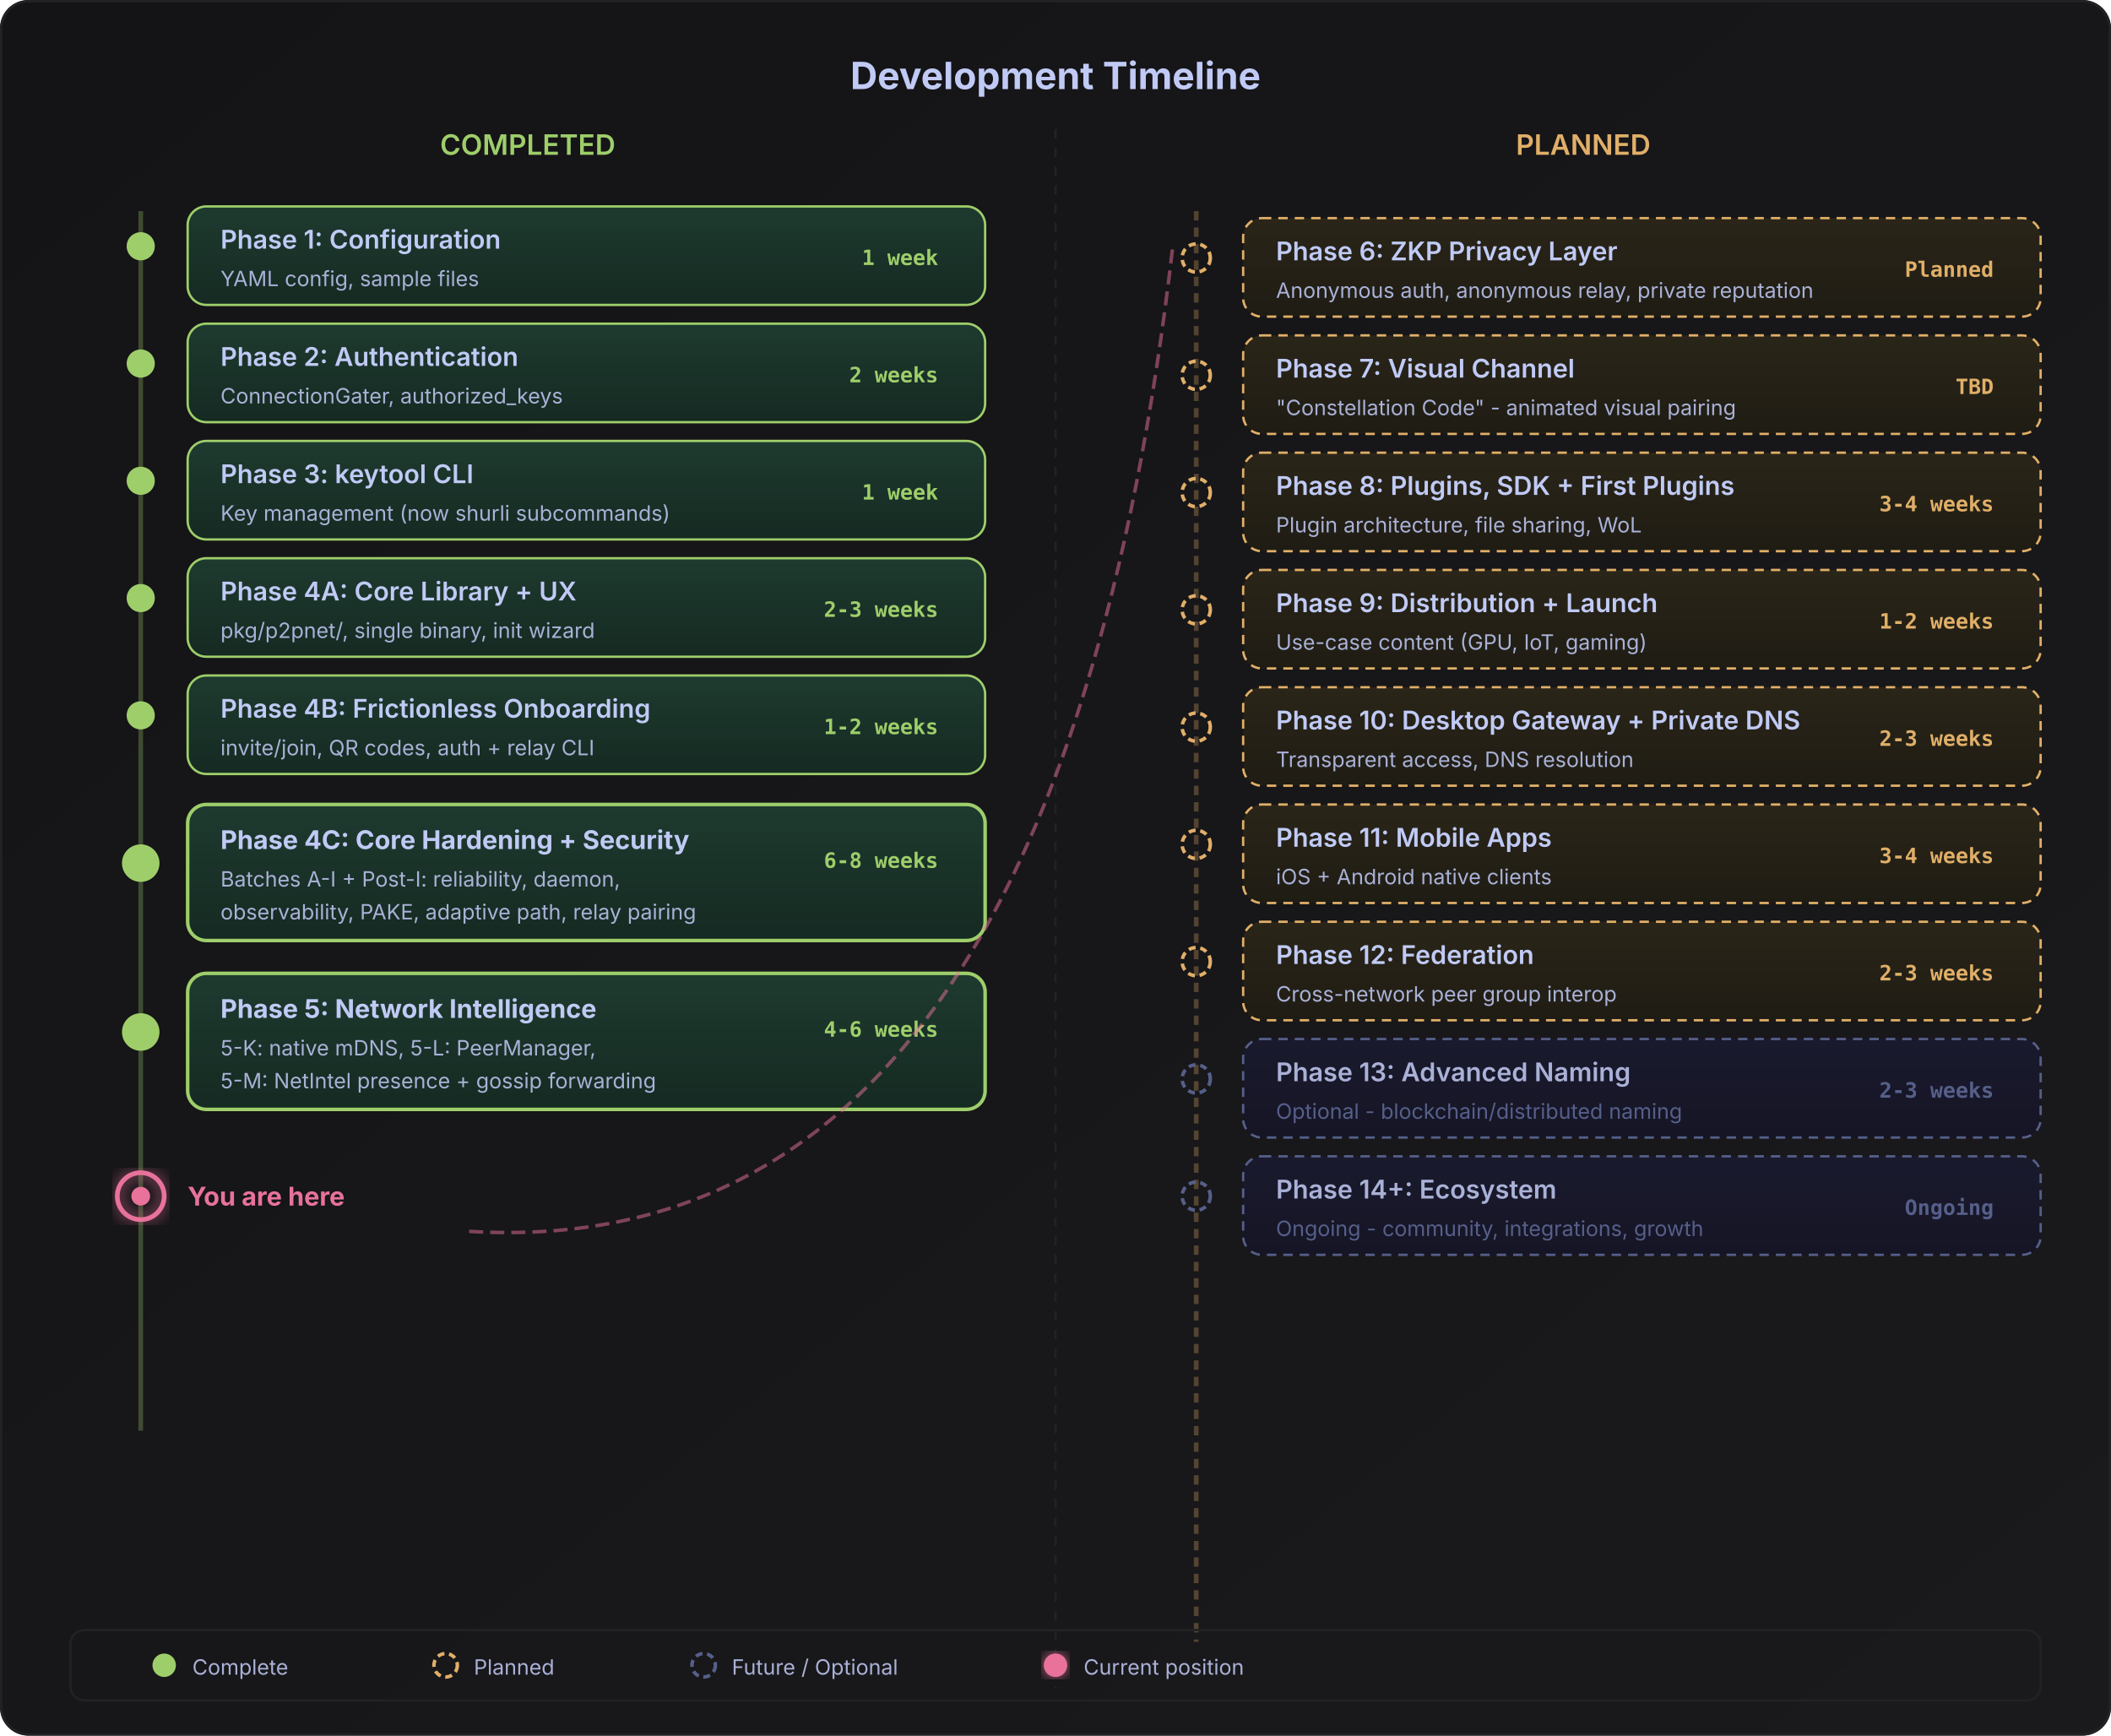
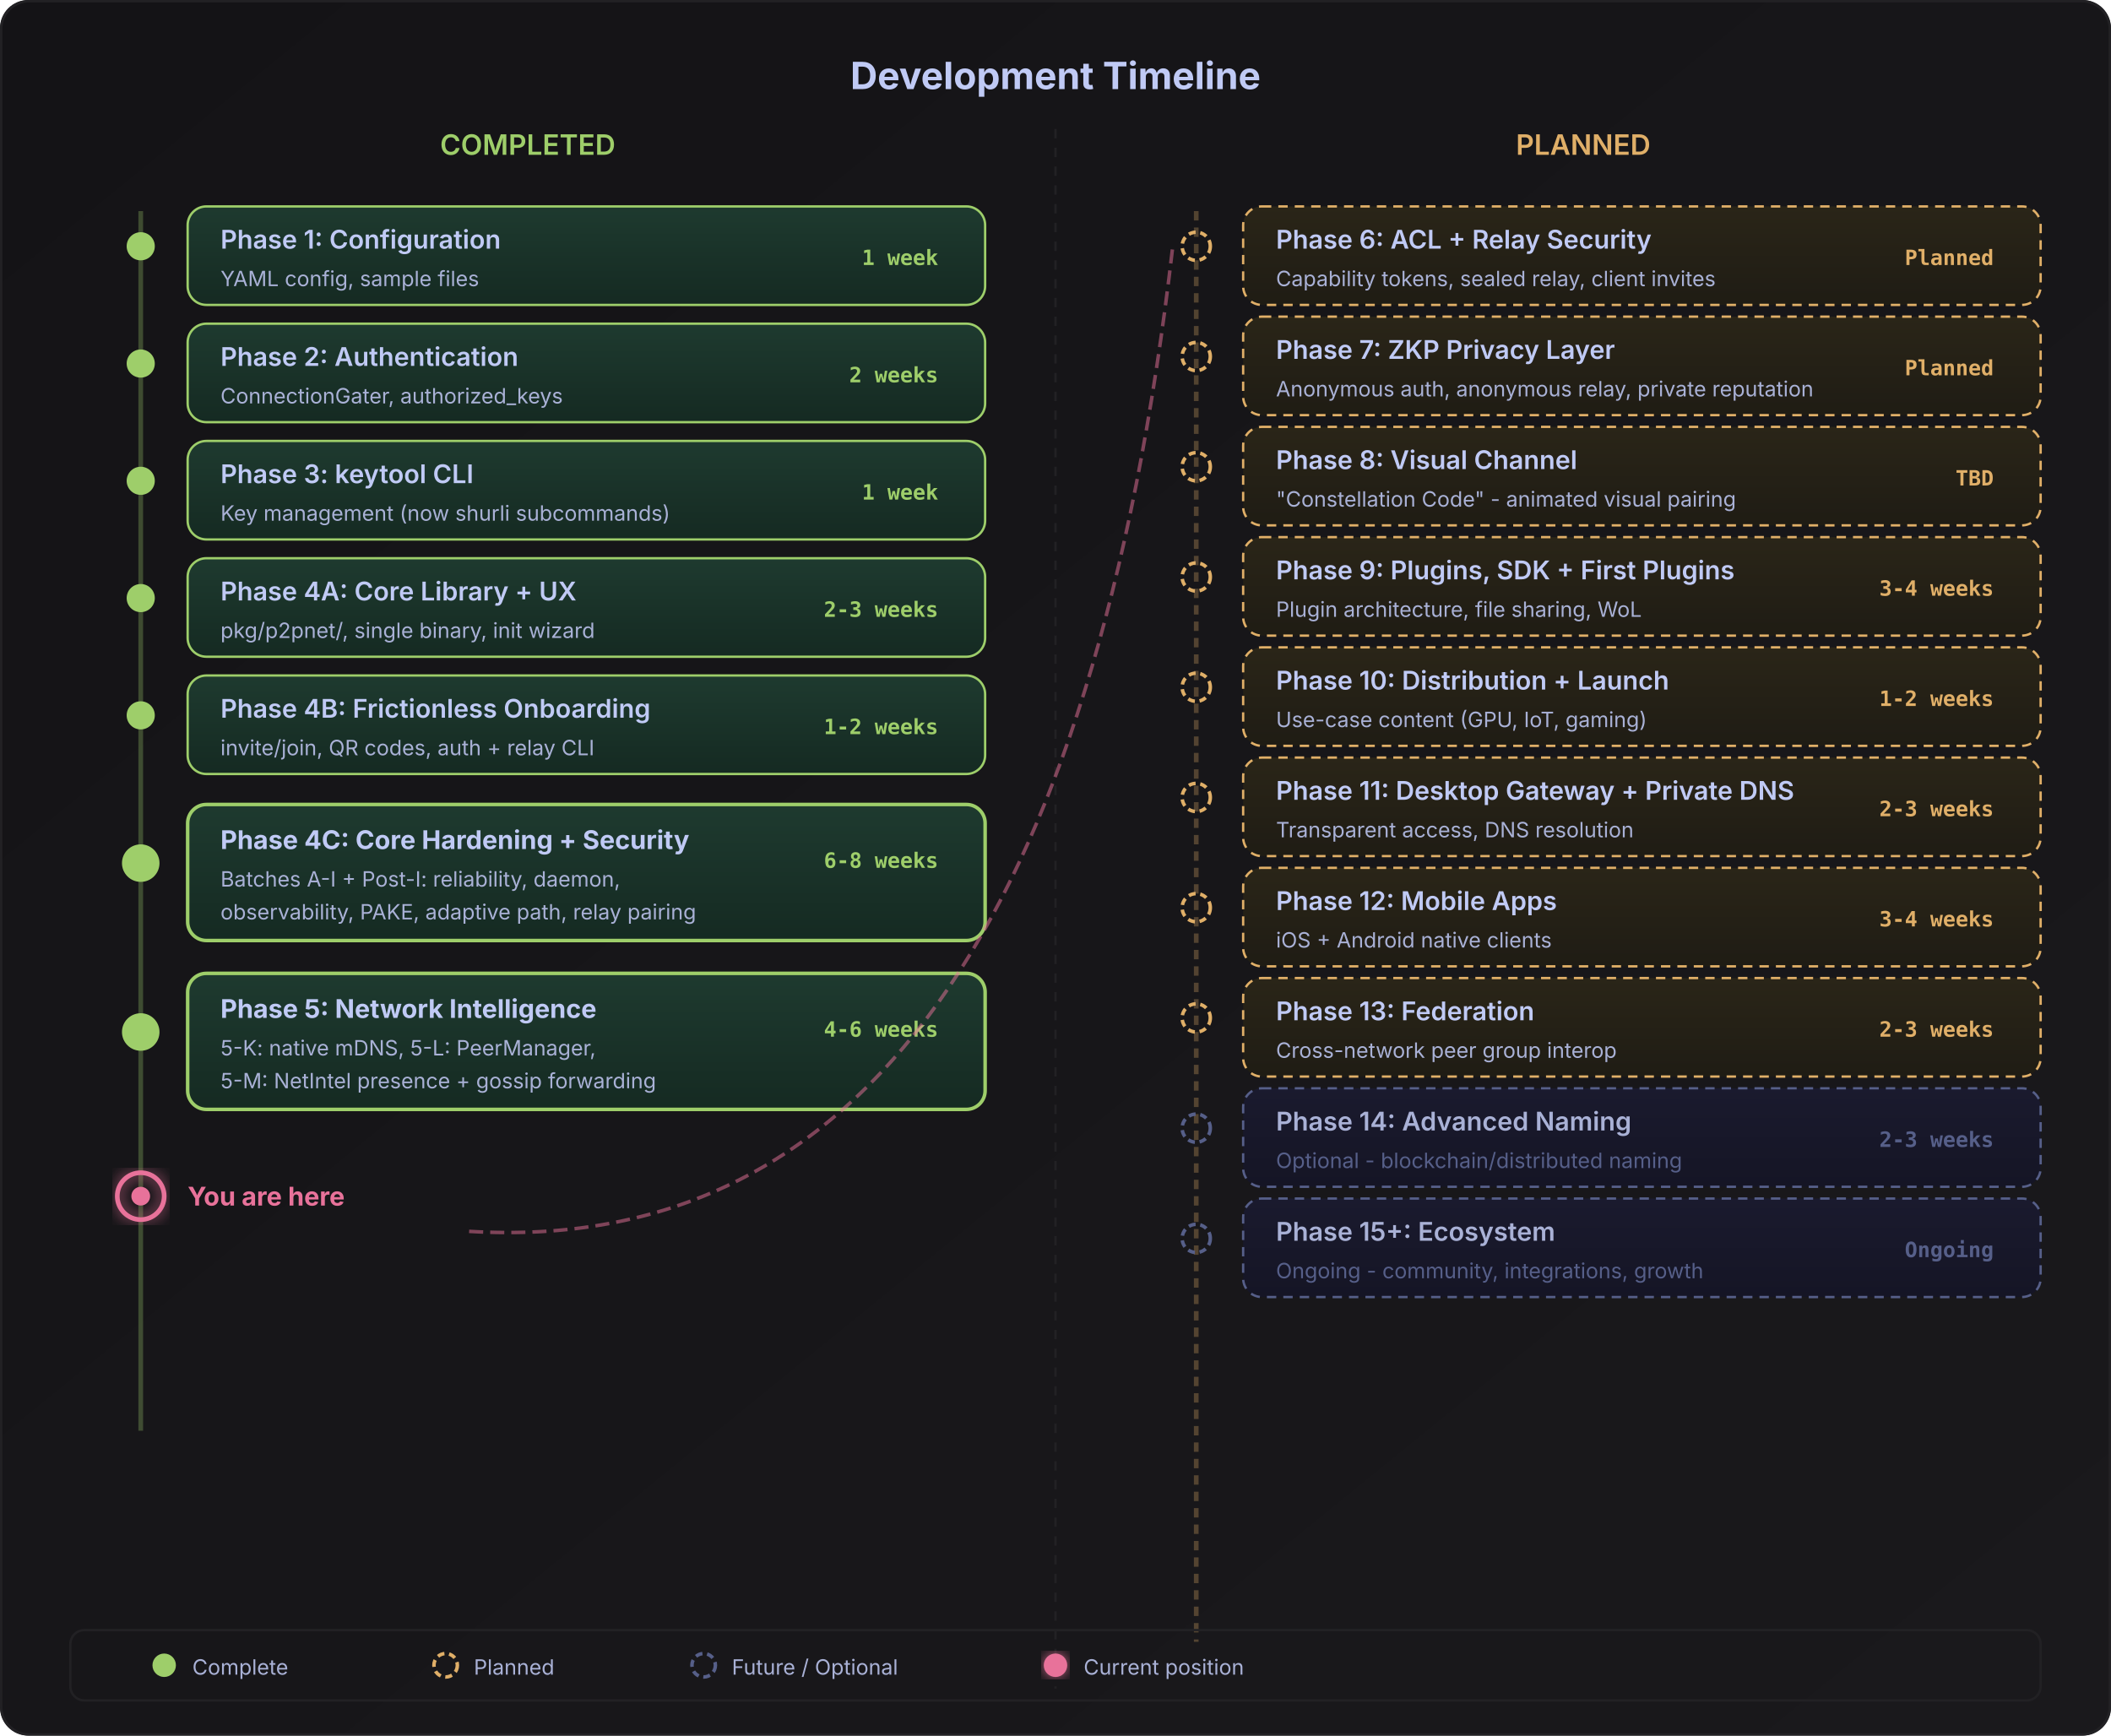
<svg xmlns="http://www.w3.org/2000/svg" viewBox="0 0 900 740" font-family="system-ui, -apple-system, sans-serif">
  <defs>
    <linearGradient id="bg" x1="0%" y1="0%" x2="100%" y2="100%">
      <stop offset="0%" style="stop-color:#141316" />
      <stop offset="100%" style="stop-color:#1a191c" />
    </linearGradient>
    <linearGradient id="doneGrad" x1="0%" y1="0%" x2="0%" y2="100%">
      <stop offset="0%" style="stop-color:#1e3a2f" />
      <stop offset="100%" style="stop-color:#152a22" />
    </linearGradient>
    <linearGradient id="plannedGrad" x1="0%" y1="0%" x2="0%" y2="100%">
      <stop offset="0%" style="stop-color:#2a2518" />
      <stop offset="100%" style="stop-color:#1f1c14" />
    </linearGradient>
    <linearGradient id="futureGrad" x1="0%" y1="0%" x2="0%" y2="100%">
      <stop offset="0%" style="stop-color:#1a1a2e" />
      <stop offset="100%" style="stop-color:#151525" />
    </linearGradient>
    <filter id="glow">
      <feGaussianBlur stdDeviation="3" result="blur" />
      <feMerge>
        <feMergeNode in="blur" />
        <feMergeNode in="SourceGraphic" />
      </feMerge>
    </filter>
  </defs>
  <rect width="900" height="740" rx="12" fill="url(#bg)" />
  <rect x="0.5" y="0.5" width="899" height="739" rx="12" fill="none" stroke="#222124" stroke-width="1" />
  <text x="450" y="38" text-anchor="middle" font-size="16" font-weight="700" fill="#c0caf5">Development Timeline</text>
  <text x="225" y="66" text-anchor="middle" font-size="12" font-weight="600" fill="#9ece6a">COMPLETED</text>
  <text x="675" y="66" text-anchor="middle" font-size="12" font-weight="600" fill="#e0af68">PLANNED</text>
  <line x1="450" y1="55" x2="450" y2="720" stroke="#222124" stroke-width="1" stroke-dasharray="4,4" />
  <line x1="60" y1="90" x2="60" y2="610" stroke="#9ece6a" stroke-width="2" opacity="0.3" />
  <circle cx="60" cy="105" r="6" fill="#9ece6a" />
  <rect x="80" y="88" width="340" height="42" rx="8" fill="url(#doneGrad)" stroke="#9ece6a" stroke-width="1" />
  <text x="94" y="106" font-size="11" font-weight="600" fill="#c0caf5">Phase 1: Configuration</text>
  <text x="94" y="122" font-size="9" fill="#a9b1d6">YAML config, sample files</text>
  <text x="400" y="113" text-anchor="end" font-size="9" font-weight="600" fill="#9ece6a" font-family="ui-monospace, monospace">1 week</text>
  <circle cx="60" cy="155" r="6" fill="#9ece6a" />
  <rect x="80" y="138" width="340" height="42" rx="8" fill="url(#doneGrad)" stroke="#9ece6a" stroke-width="1" />
  <text x="94" y="156" font-size="11" font-weight="600" fill="#c0caf5">Phase 2: Authentication</text>
  <text x="94" y="172" font-size="9" fill="#a9b1d6">ConnectionGater, authorized_keys</text>
  <text x="400" y="163" text-anchor="end" font-size="9" font-weight="600" fill="#9ece6a" font-family="ui-monospace, monospace">2 weeks</text>
  <circle cx="60" cy="205" r="6" fill="#9ece6a" />
  <rect x="80" y="188" width="340" height="42" rx="8" fill="url(#doneGrad)" stroke="#9ece6a" stroke-width="1" />
  <text x="94" y="206" font-size="11" font-weight="600" fill="#c0caf5">Phase 3: keytool CLI</text>
  <text x="94" y="222" font-size="9" fill="#a9b1d6">Key management (now shurli subcommands)</text>
  <text x="400" y="213" text-anchor="end" font-size="9" font-weight="600" fill="#9ece6a" font-family="ui-monospace, monospace">1 week</text>
  <circle cx="60" cy="255" r="6" fill="#9ece6a" />
  <rect x="80" y="238" width="340" height="42" rx="8" fill="url(#doneGrad)" stroke="#9ece6a" stroke-width="1" />
  <text x="94" y="256" font-size="11" font-weight="600" fill="#c0caf5">Phase 4A: Core Library + UX</text>
  <text x="94" y="272" font-size="9" fill="#a9b1d6">pkg/p2pnet/, single binary, init wizard</text>
  <text x="400" y="263" text-anchor="end" font-size="9" font-weight="600" fill="#9ece6a" font-family="ui-monospace, monospace">2-3 weeks</text>
  <circle cx="60" cy="305" r="6" fill="#9ece6a" />
  <rect x="80" y="288" width="340" height="42" rx="8" fill="url(#doneGrad)" stroke="#9ece6a" stroke-width="1" />
  <text x="94" y="306" font-size="11" font-weight="600" fill="#c0caf5">Phase 4B: Frictionless Onboarding</text>
  <text x="94" y="322" font-size="9" fill="#a9b1d6">invite/join, QR codes, auth + relay CLI</text>
  <text x="400" y="313" text-anchor="end" font-size="9" font-weight="600" fill="#9ece6a" font-family="ui-monospace, monospace">1-2 weeks</text>
  <circle cx="60" cy="368" r="8" fill="#9ece6a" />
  <rect x="80" y="343" width="340" height="58" rx="8" fill="url(#doneGrad)" stroke="#9ece6a" stroke-width="1.5" />
  <text x="94" y="362" font-size="11" font-weight="700" fill="#c0caf5">Phase 4C: Core Hardening + Security</text>
  <text x="94" y="378" font-size="9" fill="#a9b1d6">Batches A-I + Post-I: reliability, daemon,</text>
  <text x="94" y="392" font-size="9" fill="#a9b1d6">observability, PAKE, adaptive path, relay pairing</text>
  <text x="400" y="370" text-anchor="end" font-size="9" font-weight="700" fill="#9ece6a" font-family="ui-monospace, monospace">6-8 weeks</text>
  <circle cx="60" cy="440" r="8" fill="#9ece6a" />
  <rect x="80" y="415" width="340" height="58" rx="8" fill="url(#doneGrad)" stroke="#9ece6a" stroke-width="1.5" />
  <text x="94" y="434" font-size="11" font-weight="700" fill="#c0caf5">Phase 5: Network Intelligence</text>
  <text x="94" y="450" font-size="9" fill="#a9b1d6">5-K: native mDNS, 5-L: PeerManager,</text>
  <text x="94" y="464" font-size="9" fill="#a9b1d6">5-M: NetIntel presence + gossip forwarding</text>
  <text x="400" y="442" text-anchor="end" font-size="9" font-weight="700" fill="#9ece6a" font-family="ui-monospace, monospace">4-6 weeks</text>
  <circle cx="60" cy="510" r="10" fill="none" stroke="#e8729a" stroke-width="2" filter="url(#glow)" />
  <circle cx="60" cy="510" r="4" fill="#e8729a" />
  <text x="80" y="514" font-size="11" font-weight="700" fill="#e8729a">You are here</text>
  <path d="M 200 525 Q 450 540 500 105" fill="none" stroke="#e8729a" stroke-width="1.5" stroke-dasharray="6,3" opacity="0.5" />
  <line x1="510" y1="90" x2="510" y2="700" stroke="#e0af68" stroke-width="2" opacity="0.3" stroke-dasharray="4,3" />
-   <circle cx="510" cy="110" r="6" fill="none" stroke="#e0af68" stroke-width="1.5" stroke-dasharray="3,2" />
-   <rect x="530" y="93" width="340" height="42" rx="8" fill="url(#plannedGrad)" stroke="#e0af68" stroke-width="1" stroke-dasharray="4,3" />
-   <text x="544" y="111" font-size="11" font-weight="600" fill="#c0caf5">Phase 6: ZKP Privacy Layer</text>
-   <text x="544" y="127" font-size="9" fill="#a9b1d6">Anonymous auth, anonymous relay, private reputation</text>
-   <text x="850" y="118" text-anchor="end" font-size="9" font-weight="600" fill="#e0af68" font-family="ui-monospace, monospace">Planned</text>
-   <circle cx="510" cy="160" r="6" fill="none" stroke="#e0af68" stroke-width="1.5" stroke-dasharray="3,2" />
-   <rect x="530" y="143" width="340" height="42" rx="8" fill="url(#plannedGrad)" stroke="#e0af68" stroke-width="1" stroke-dasharray="4,3" />
-   <text x="544" y="161" font-size="11" font-weight="600" fill="#c0caf5">Phase 7: Visual Channel</text>
-   <text x="544" y="177" font-size="9" fill="#a9b1d6">"Constellation Code" - animated visual pairing</text>
-   <text x="850" y="168" text-anchor="end" font-size="9" font-weight="600" fill="#e0af68" font-family="ui-monospace, monospace">TBD</text>
-   <circle cx="510" cy="210" r="6" fill="none" stroke="#e0af68" stroke-width="1.5" stroke-dasharray="3,2" />
-   <rect x="530" y="193" width="340" height="42" rx="8" fill="url(#plannedGrad)" stroke="#e0af68" stroke-width="1" stroke-dasharray="4,3" />
-   <text x="544" y="211" font-size="11" font-weight="600" fill="#c0caf5">Phase 8: Plugins, SDK + First Plugins</text>
-   <text x="544" y="227" font-size="9" fill="#a9b1d6">Plugin architecture, file sharing, WoL</text>
-   <text x="850" y="218" text-anchor="end" font-size="9" font-weight="600" fill="#e0af68" font-family="ui-monospace, monospace">3-4 weeks</text>
-   <circle cx="510" cy="260" r="6" fill="none" stroke="#e0af68" stroke-width="1.5" stroke-dasharray="3,2" />
-   <rect x="530" y="243" width="340" height="42" rx="8" fill="url(#plannedGrad)" stroke="#e0af68" stroke-width="1" stroke-dasharray="4,3" />
-   <text x="544" y="261" font-size="11" font-weight="600" fill="#c0caf5">Phase 9: Distribution + Launch</text>
-   <text x="544" y="277" font-size="9" fill="#a9b1d6">Use-case content (GPU, IoT, gaming)</text>
-   <text x="850" y="268" text-anchor="end" font-size="9" font-weight="600" fill="#e0af68" font-family="ui-monospace, monospace">1-2 weeks</text>
-   <circle cx="510" cy="310" r="6" fill="none" stroke="#e0af68" stroke-width="1.5" stroke-dasharray="3,2" />
-   <rect x="530" y="293" width="340" height="42" rx="8" fill="url(#plannedGrad)" stroke="#e0af68" stroke-width="1" stroke-dasharray="4,3" />
-   <text x="544" y="311" font-size="11" font-weight="600" fill="#c0caf5">Phase 10: Desktop Gateway + Private DNS</text>
-   <text x="544" y="327" font-size="9" fill="#a9b1d6">Transparent access, DNS resolution</text>
-   <text x="850" y="318" text-anchor="end" font-size="9" font-weight="600" fill="#e0af68" font-family="ui-monospace, monospace">2-3 weeks</text>
-   <circle cx="510" cy="360" r="6" fill="none" stroke="#e0af68" stroke-width="1.5" stroke-dasharray="3,2" />
-   <rect x="530" y="343" width="340" height="42" rx="8" fill="url(#plannedGrad)" stroke="#e0af68" stroke-width="1" stroke-dasharray="4,3" />
-   <text x="544" y="361" font-size="11" font-weight="600" fill="#c0caf5">Phase 11: Mobile Apps</text>
-   <text x="544" y="377" font-size="9" fill="#a9b1d6">iOS + Android native clients</text>
-   <text x="850" y="368" text-anchor="end" font-size="9" font-weight="600" fill="#e0af68" font-family="ui-monospace, monospace">3-4 weeks</text>
-   <circle cx="510" cy="410" r="6" fill="none" stroke="#e0af68" stroke-width="1.5" stroke-dasharray="3,2" />
-   <rect x="530" y="393" width="340" height="42" rx="8" fill="url(#plannedGrad)" stroke="#e0af68" stroke-width="1" stroke-dasharray="4,3" />
-   <text x="544" y="411" font-size="11" font-weight="600" fill="#c0caf5">Phase 12: Federation</text>
-   <text x="544" y="427" font-size="9" fill="#a9b1d6">Cross-network peer group interop</text>
-   <text x="850" y="418" text-anchor="end" font-size="9" font-weight="600" fill="#e0af68" font-family="ui-monospace, monospace">2-3 weeks</text>
-   <circle cx="510" cy="460" r="6" fill="none" stroke="#565f89" stroke-width="1.5" stroke-dasharray="3,2" />
-   <rect x="530" y="443" width="340" height="42" rx="8" fill="url(#futureGrad)" stroke="#565f89" stroke-width="1" stroke-dasharray="4,3" />
-   <text x="544" y="461" font-size="11" font-weight="600" fill="#a9b1d6">Phase 13: Advanced Naming</text>
-   <text x="544" y="477" font-size="9" fill="#565f89">Optional - blockchain/distributed naming</text>
-   <text x="850" y="468" text-anchor="end" font-size="9" font-weight="600" fill="#565f89" font-family="ui-monospace, monospace">2-3 weeks</text>
-   <circle cx="510" cy="510" r="6" fill="none" stroke="#565f89" stroke-width="1.5" stroke-dasharray="3,2" />
-   <rect x="530" y="493" width="340" height="42" rx="8" fill="url(#futureGrad)" stroke="#565f89" stroke-width="1" stroke-dasharray="4,3" />
-   <text x="544" y="511" font-size="11" font-weight="600" fill="#a9b1d6">Phase 14+: Ecosystem</text>
-   <text x="544" y="527" font-size="9" fill="#565f89">Ongoing - community, integrations, growth</text>
-   <text x="850" y="518" text-anchor="end" font-size="9" font-weight="600" fill="#565f89" font-family="ui-monospace, monospace">Ongoing</text>
+   <circle cx="510" cy="105" r="6" fill="none" stroke="#e0af68" stroke-width="1.5" stroke-dasharray="3,2" />
+   <rect x="530" y="88" width="340" height="42" rx="8" fill="url(#plannedGrad)" stroke="#e0af68" stroke-width="1" stroke-dasharray="4,3" />
+   <text x="544" y="106" font-size="11" font-weight="600" fill="#c0caf5">Phase 6: ACL + Relay Security</text>
+   <text x="544" y="122" font-size="9" fill="#a9b1d6">Capability tokens, sealed relay, client invites</text>
+   <text x="850" y="113" text-anchor="end" font-size="9" font-weight="600" fill="#e0af68" font-family="ui-monospace, monospace">Planned</text>
+   <circle cx="510" cy="152" r="6" fill="none" stroke="#e0af68" stroke-width="1.5" stroke-dasharray="3,2" />
+   <rect x="530" y="135" width="340" height="42" rx="8" fill="url(#plannedGrad)" stroke="#e0af68" stroke-width="1" stroke-dasharray="4,3" />
+   <text x="544" y="153" font-size="11" font-weight="600" fill="#c0caf5">Phase 7: ZKP Privacy Layer</text>
+   <text x="544" y="169" font-size="9" fill="#a9b1d6">Anonymous auth, anonymous relay, private reputation</text>
+   <text x="850" y="160" text-anchor="end" font-size="9" font-weight="600" fill="#e0af68" font-family="ui-monospace, monospace">Planned</text>
+   <circle cx="510" cy="199" r="6" fill="none" stroke="#e0af68" stroke-width="1.5" stroke-dasharray="3,2" />
+   <rect x="530" y="182" width="340" height="42" rx="8" fill="url(#plannedGrad)" stroke="#e0af68" stroke-width="1" stroke-dasharray="4,3" />
+   <text x="544" y="200" font-size="11" font-weight="600" fill="#c0caf5">Phase 8: Visual Channel</text>
+   <text x="544" y="216" font-size="9" fill="#a9b1d6">"Constellation Code" - animated visual pairing</text>
+   <text x="850" y="207" text-anchor="end" font-size="9" font-weight="600" fill="#e0af68" font-family="ui-monospace, monospace">TBD</text>
+   <circle cx="510" cy="246" r="6" fill="none" stroke="#e0af68" stroke-width="1.5" stroke-dasharray="3,2" />
+   <rect x="530" y="229" width="340" height="42" rx="8" fill="url(#plannedGrad)" stroke="#e0af68" stroke-width="1" stroke-dasharray="4,3" />
+   <text x="544" y="247" font-size="11" font-weight="600" fill="#c0caf5">Phase 9: Plugins, SDK + First Plugins</text>
+   <text x="544" y="263" font-size="9" fill="#a9b1d6">Plugin architecture, file sharing, WoL</text>
+   <text x="850" y="254" text-anchor="end" font-size="9" font-weight="600" fill="#e0af68" font-family="ui-monospace, monospace">3-4 weeks</text>
+   <circle cx="510" cy="293" r="6" fill="none" stroke="#e0af68" stroke-width="1.5" stroke-dasharray="3,2" />
+   <rect x="530" y="276" width="340" height="42" rx="8" fill="url(#plannedGrad)" stroke="#e0af68" stroke-width="1" stroke-dasharray="4,3" />
+   <text x="544" y="294" font-size="11" font-weight="600" fill="#c0caf5">Phase 10: Distribution + Launch</text>
+   <text x="544" y="310" font-size="9" fill="#a9b1d6">Use-case content (GPU, IoT, gaming)</text>
+   <text x="850" y="301" text-anchor="end" font-size="9" font-weight="600" fill="#e0af68" font-family="ui-monospace, monospace">1-2 weeks</text>
+   <circle cx="510" cy="340" r="6" fill="none" stroke="#e0af68" stroke-width="1.5" stroke-dasharray="3,2" />
+   <rect x="530" y="323" width="340" height="42" rx="8" fill="url(#plannedGrad)" stroke="#e0af68" stroke-width="1" stroke-dasharray="4,3" />
+   <text x="544" y="341" font-size="11" font-weight="600" fill="#c0caf5">Phase 11: Desktop Gateway + Private DNS</text>
+   <text x="544" y="357" font-size="9" fill="#a9b1d6">Transparent access, DNS resolution</text>
+   <text x="850" y="348" text-anchor="end" font-size="9" font-weight="600" fill="#e0af68" font-family="ui-monospace, monospace">2-3 weeks</text>
+   <circle cx="510" cy="387" r="6" fill="none" stroke="#e0af68" stroke-width="1.5" stroke-dasharray="3,2" />
+   <rect x="530" y="370" width="340" height="42" rx="8" fill="url(#plannedGrad)" stroke="#e0af68" stroke-width="1" stroke-dasharray="4,3" />
+   <text x="544" y="388" font-size="11" font-weight="600" fill="#c0caf5">Phase 12: Mobile Apps</text>
+   <text x="544" y="404" font-size="9" fill="#a9b1d6">iOS + Android native clients</text>
+   <text x="850" y="395" text-anchor="end" font-size="9" font-weight="600" fill="#e0af68" font-family="ui-monospace, monospace">3-4 weeks</text>
+   <circle cx="510" cy="434" r="6" fill="none" stroke="#e0af68" stroke-width="1.5" stroke-dasharray="3,2" />
+   <rect x="530" y="417" width="340" height="42" rx="8" fill="url(#plannedGrad)" stroke="#e0af68" stroke-width="1" stroke-dasharray="4,3" />
+   <text x="544" y="435" font-size="11" font-weight="600" fill="#c0caf5">Phase 13: Federation</text>
+   <text x="544" y="451" font-size="9" fill="#a9b1d6">Cross-network peer group interop</text>
+   <text x="850" y="442" text-anchor="end" font-size="9" font-weight="600" fill="#e0af68" font-family="ui-monospace, monospace">2-3 weeks</text>
+   <circle cx="510" cy="481" r="6" fill="none" stroke="#565f89" stroke-width="1.5" stroke-dasharray="3,2" />
+   <rect x="530" y="464" width="340" height="42" rx="8" fill="url(#futureGrad)" stroke="#565f89" stroke-width="1" stroke-dasharray="4,3" />
+   <text x="544" y="482" font-size="11" font-weight="600" fill="#a9b1d6">Phase 14: Advanced Naming</text>
+   <text x="544" y="498" font-size="9" fill="#565f89">Optional - blockchain/distributed naming</text>
+   <text x="850" y="489" text-anchor="end" font-size="9" font-weight="600" fill="#565f89" font-family="ui-monospace, monospace">2-3 weeks</text>
+   <circle cx="510" cy="528" r="6" fill="none" stroke="#565f89" stroke-width="1.5" stroke-dasharray="3,2" />
+   <rect x="530" y="511" width="340" height="42" rx="8" fill="url(#futureGrad)" stroke="#565f89" stroke-width="1" stroke-dasharray="4,3" />
+   <text x="544" y="529" font-size="11" font-weight="600" fill="#a9b1d6">Phase 15+: Ecosystem</text>
+   <text x="544" y="545" font-size="9" fill="#565f89">Ongoing - community, integrations, growth</text>
+   <text x="850" y="536" text-anchor="end" font-size="9" font-weight="600" fill="#565f89" font-family="ui-monospace, monospace">Ongoing</text>
  <rect x="30" y="695" width="840" height="30" rx="6" fill="none" stroke="#222124" stroke-width="1" />
  <circle cx="70" cy="710" r="5" fill="#9ece6a" />
  <text x="82" y="714" font-size="9" fill="#a9b1d6">Complete</text>
  <circle cx="190" cy="710" r="5" fill="none" stroke="#e0af68" stroke-width="1.5" stroke-dasharray="3,2" />
  <text x="202" y="714" font-size="9" fill="#a9b1d6">Planned</text>
  <circle cx="300" cy="710" r="5" fill="none" stroke="#565f89" stroke-width="1.5" stroke-dasharray="3,2" />
  <text x="312" y="714" font-size="9" fill="#a9b1d6">Future / Optional</text>
  <circle cx="450" cy="710" r="5" fill="#e8729a" filter="url(#glow)" />
  <text x="462" y="714" font-size="9" fill="#a9b1d6">Current position</text>
</svg>
